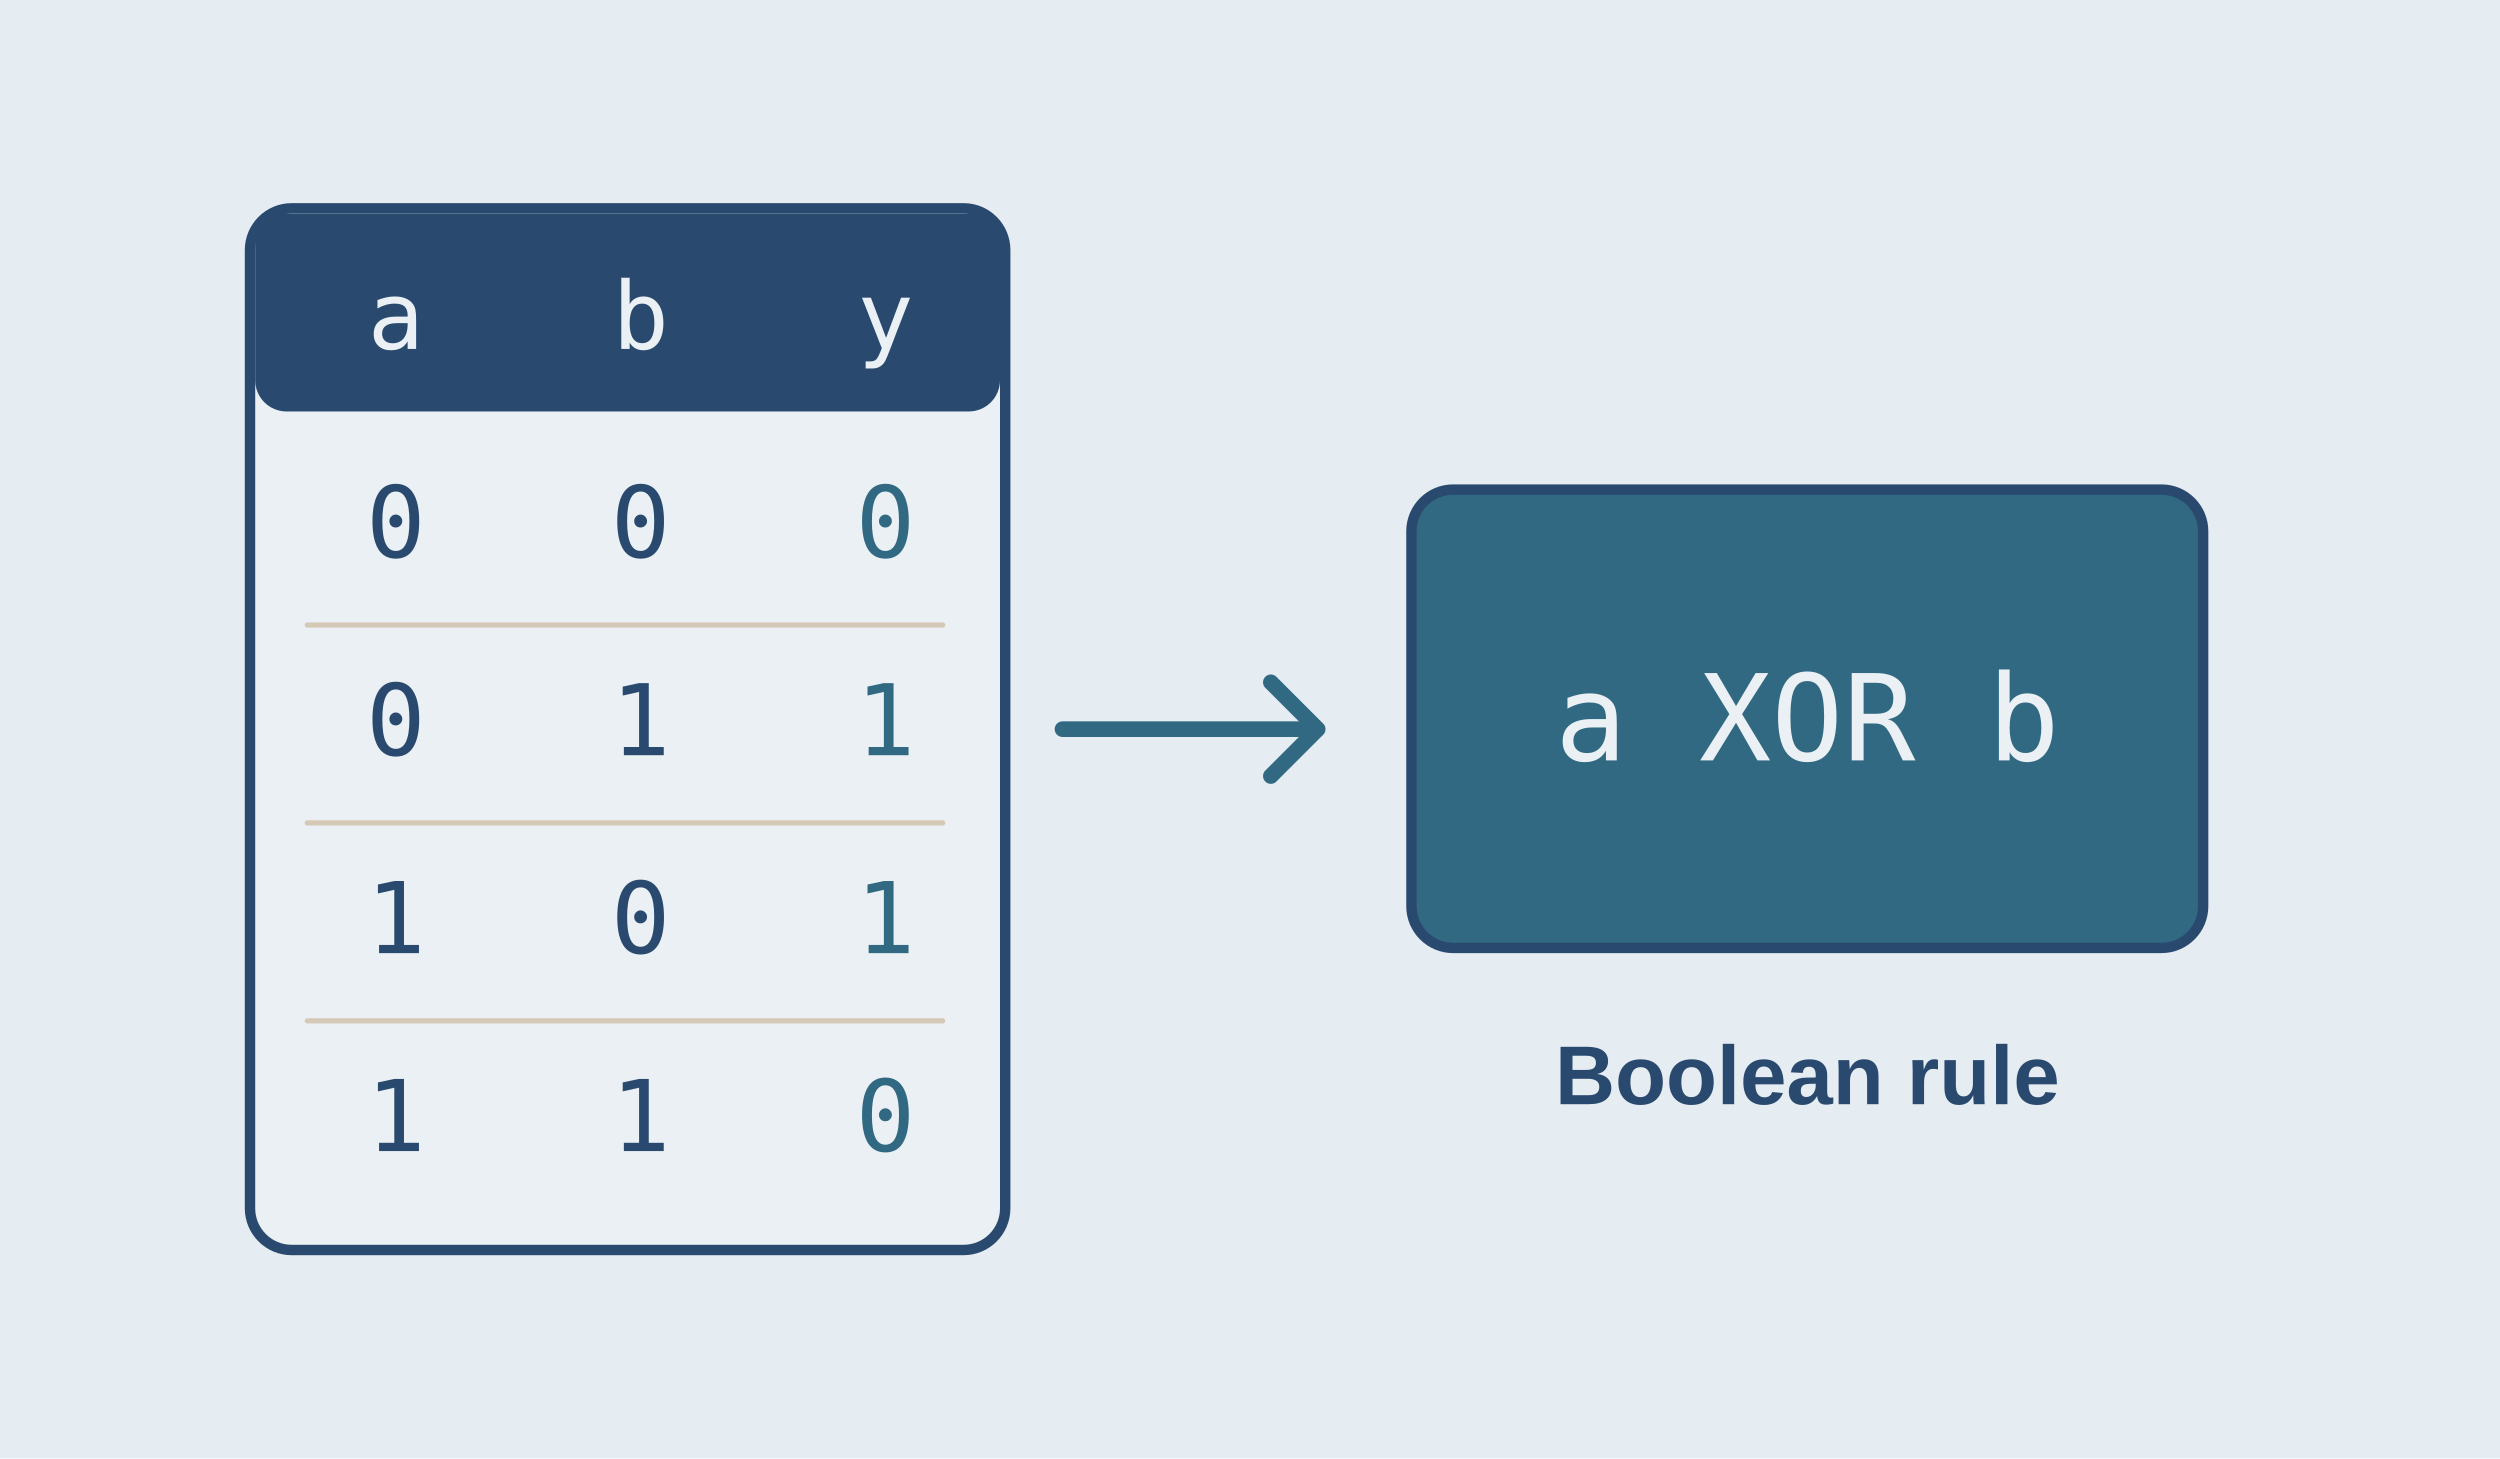
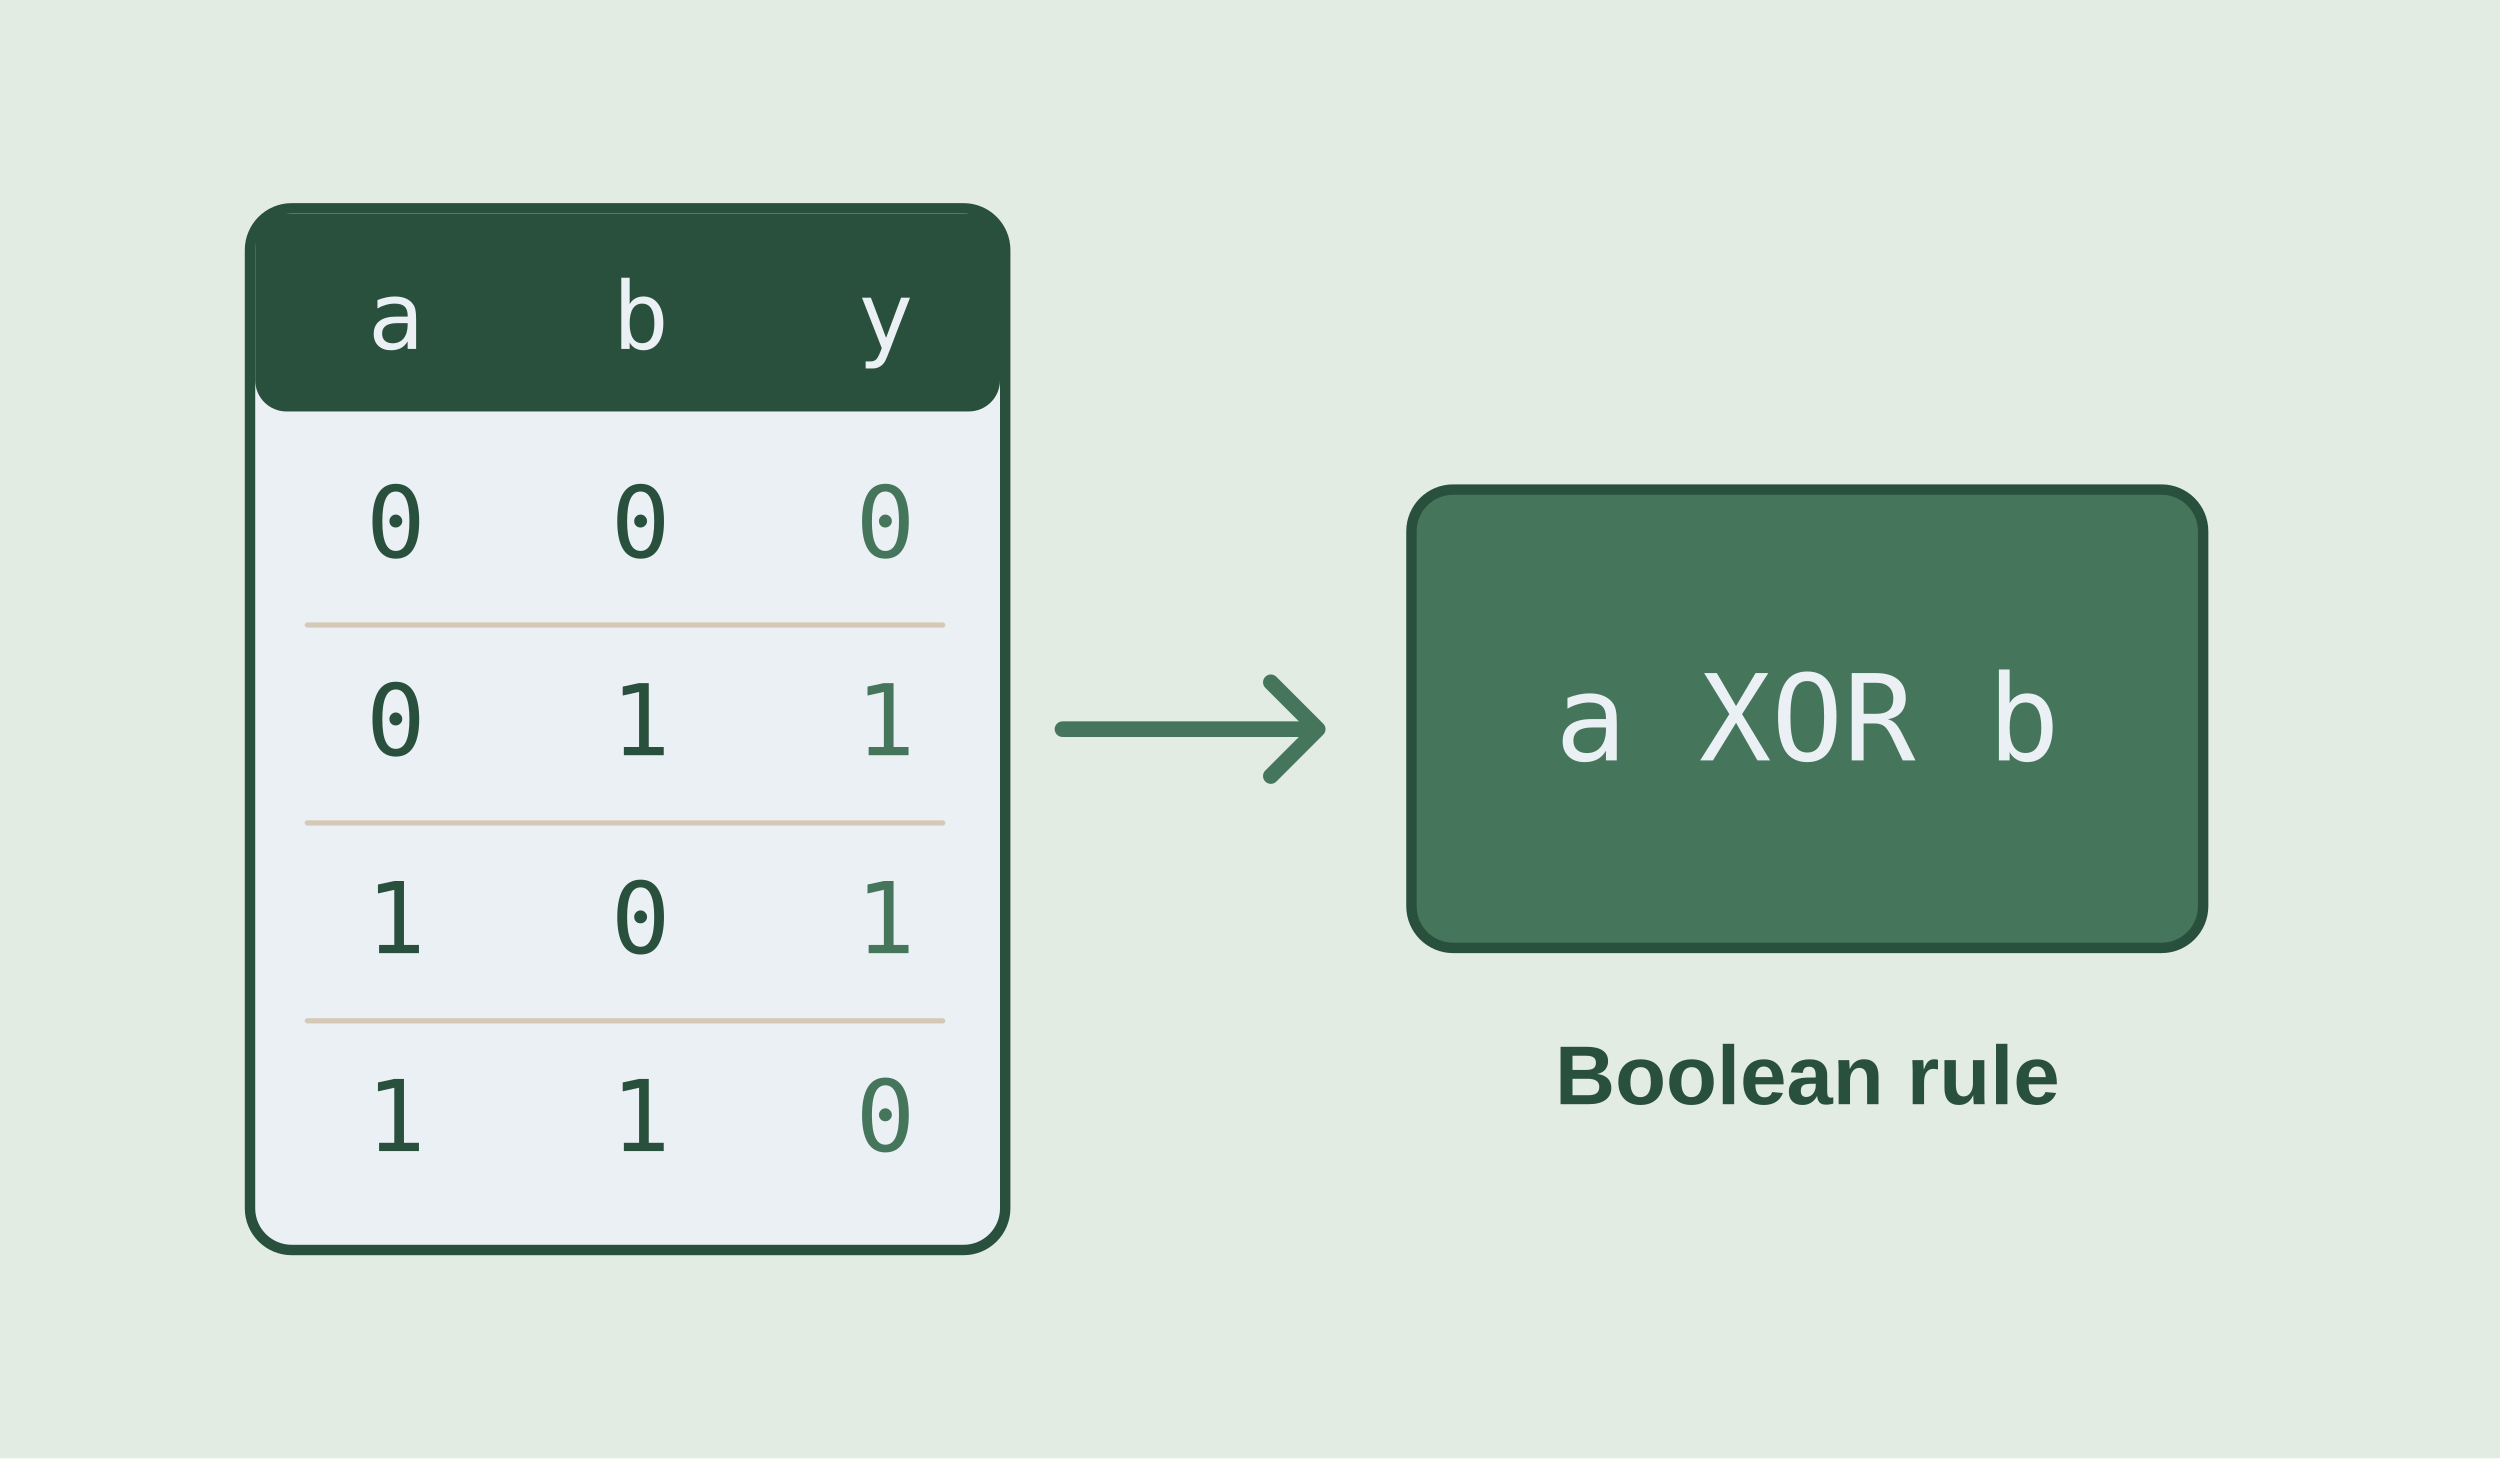
<svg xmlns="http://www.w3.org/2000/svg" viewBox="0 0 480 280" role="img" aria-labelledby="title desc">
-   <rect x="0" y="0" width="480" height="280" rx="0" fill="#e5ecf2" stroke="none" stroke-width="1" />
+   <rect x="0" y="0" width="480" height="280" rx="0" fill="#e3ece3" stroke="none" stroke-width="1" />
  <defs>
    <pattern id="dots" width="14" height="14" patternUnits="userSpaceOnUse">
      <circle cx="1.5" cy="1.5" r=".83" fill="#C2C1A7" />
    </pattern>
  </defs>
  <rect x="0" y="0" width="480" height="280" rx="0" fill="none" stroke="none" stroke-width="1" />
-   <rect x="48" y="40" width="145" height="200" rx="8" fill="#eaf0f4" stroke="#29496e" stroke-width="2" />
-   <rect x="49" y="41" width="143" height="38" rx="6" fill="#29496e" stroke="none" stroke-width="0" />
+   <rect x="48" y="40" width="145" height="200" rx="8" fill="#eaf0f4" stroke="#294f3d" stroke-width="2" />
+   <rect x="49" y="41" width="143" height="38" rx="6" fill="#294f3d" stroke="none" stroke-width="0" />
  <text x="76" y="67" text-anchor="middle" font-family="monospace" font-size="18" font-weight="500" fill="#eaf0f4">a</text>
  <text x="123" y="67" text-anchor="middle" font-family="monospace" font-size="18" font-weight="500" fill="#eaf0f4">b</text>
  <text x="170" y="67" text-anchor="middle" font-family="monospace" font-size="18" font-weight="500" fill="#eaf0f4">y</text>
-   <text x="76" y="107" text-anchor="middle" font-family="monospace" font-size="19" font-weight="500" fill="#29496e">0</text>
-   <text x="123" y="107" text-anchor="middle" font-family="monospace" font-size="19" font-weight="500" fill="#29496e">0</text>
-   <text x="170" y="107" text-anchor="middle" font-family="monospace" font-size="19" font-weight="500" fill="#316982">0</text>
+   <text x="76" y="107" text-anchor="middle" font-family="monospace" font-size="19" font-weight="500" fill="#294f3d">0</text>
+   <text x="123" y="107" text-anchor="middle" font-family="monospace" font-size="19" font-weight="500" fill="#294f3d">0</text>
+   <text x="170" y="107" text-anchor="middle" font-family="monospace" font-size="19" font-weight="500" fill="#45765b">0</text>
  <line x1="59" y1="120" x2="181" y2="120" stroke="#D6C8B6" stroke-width="1" stroke-linecap="round" />
-   <text x="76" y="145" text-anchor="middle" font-family="monospace" font-size="19" font-weight="500" fill="#29496e">0</text>
-   <text x="123" y="145" text-anchor="middle" font-family="monospace" font-size="19" font-weight="500" fill="#29496e">1</text>
-   <text x="170" y="145" text-anchor="middle" font-family="monospace" font-size="19" font-weight="500" fill="#316982">1</text>
+   <text x="76" y="145" text-anchor="middle" font-family="monospace" font-size="19" font-weight="500" fill="#294f3d">0</text>
+   <text x="123" y="145" text-anchor="middle" font-family="monospace" font-size="19" font-weight="500" fill="#294f3d">1</text>
+   <text x="170" y="145" text-anchor="middle" font-family="monospace" font-size="19" font-weight="500" fill="#45765b">1</text>
  <line x1="59" y1="158" x2="181" y2="158" stroke="#D6C8B6" stroke-width="1" stroke-linecap="round" />
-   <text x="76" y="183" text-anchor="middle" font-family="monospace" font-size="19" font-weight="500" fill="#29496e">1</text>
-   <text x="123" y="183" text-anchor="middle" font-family="monospace" font-size="19" font-weight="500" fill="#29496e">0</text>
-   <text x="170" y="183" text-anchor="middle" font-family="monospace" font-size="19" font-weight="500" fill="#316982">1</text>
+   <text x="76" y="183" text-anchor="middle" font-family="monospace" font-size="19" font-weight="500" fill="#294f3d">1</text>
+   <text x="123" y="183" text-anchor="middle" font-family="monospace" font-size="19" font-weight="500" fill="#294f3d">0</text>
+   <text x="170" y="183" text-anchor="middle" font-family="monospace" font-size="19" font-weight="500" fill="#45765b">1</text>
  <line x1="59" y1="196" x2="181" y2="196" stroke="#D6C8B6" stroke-width="1" stroke-linecap="round" />
-   <text x="76" y="221" text-anchor="middle" font-family="monospace" font-size="19" font-weight="500" fill="#29496e">1</text>
-   <text x="123" y="221" text-anchor="middle" font-family="monospace" font-size="19" font-weight="500" fill="#29496e">1</text>
-   <text x="170" y="221" text-anchor="middle" font-family="monospace" font-size="19" font-weight="500" fill="#316982">0</text>
-   <line x1="204" y1="140" x2="251" y2="140" stroke="#316982" stroke-width="3" stroke-linecap="round" />
-   <path d="M 244 131 L 253 140 L 244 149" fill="none" stroke="#316982" stroke-width="3" stroke-linecap="round" stroke-linejoin="round" />
-   <rect x="271" y="94" width="152" height="88" rx="8" fill="#316982" stroke="#29496e" stroke-width="2" />
+   <text x="76" y="221" text-anchor="middle" font-family="monospace" font-size="19" font-weight="500" fill="#294f3d">1</text>
+   <text x="123" y="221" text-anchor="middle" font-family="monospace" font-size="19" font-weight="500" fill="#294f3d">1</text>
+   <text x="170" y="221" text-anchor="middle" font-family="monospace" font-size="19" font-weight="500" fill="#45765b">0</text>
+   <line x1="204" y1="140" x2="251" y2="140" stroke="#45765b" stroke-width="3" stroke-linecap="round" />
+   <path d="M 244 131 L 253 140 L 244 149" fill="none" stroke="#45765b" stroke-width="3" stroke-linecap="round" stroke-linejoin="round" />
+   <rect x="271" y="94" width="152" height="88" rx="8" fill="#45765b" stroke="#294f3d" stroke-width="2" />
  <text x="347" y="146" text-anchor="middle" font-family="monospace" font-size="23" font-weight="500" fill="#eaf0f4">a XOR b</text>
-   <text x="347" y="212" text-anchor="middle" font-family="Arial, Helvetica, sans-serif" font-size="16" font-weight="600" fill="#29496e">Boolean rule</text>
+   <text x="347" y="212" text-anchor="middle" font-family="Arial, Helvetica, sans-serif" font-size="16" font-weight="600" fill="#294f3d">Boolean rule</text>
</svg>
